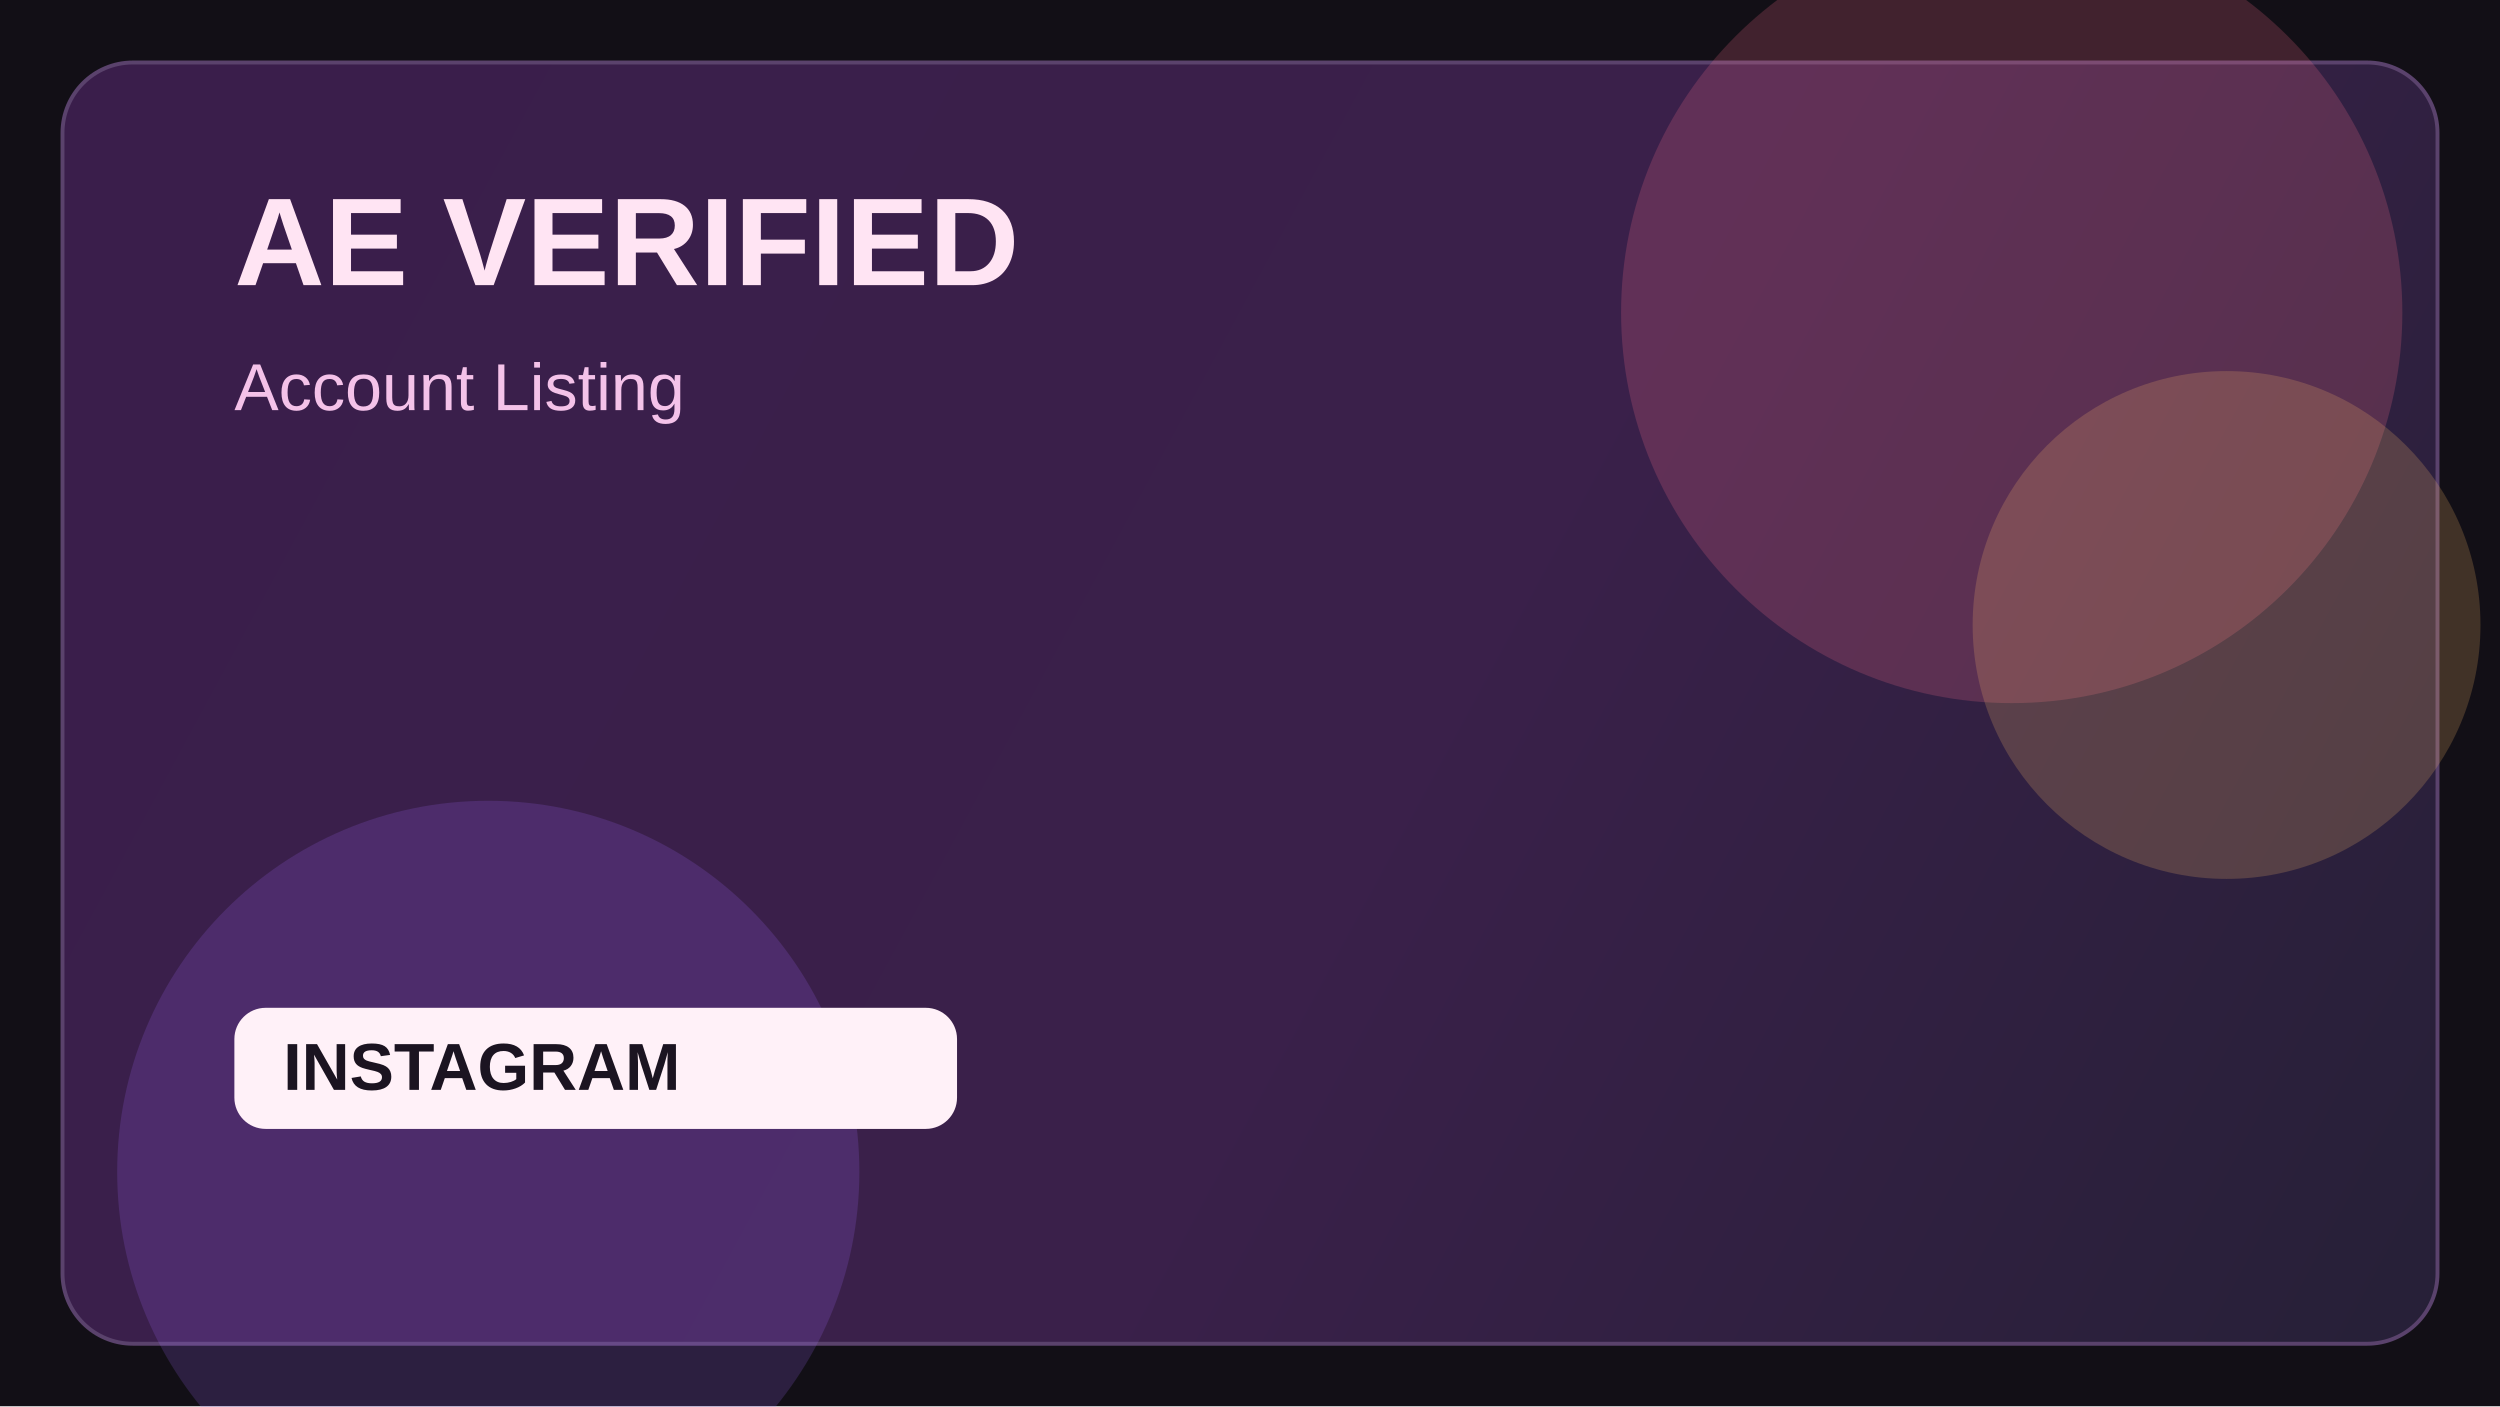
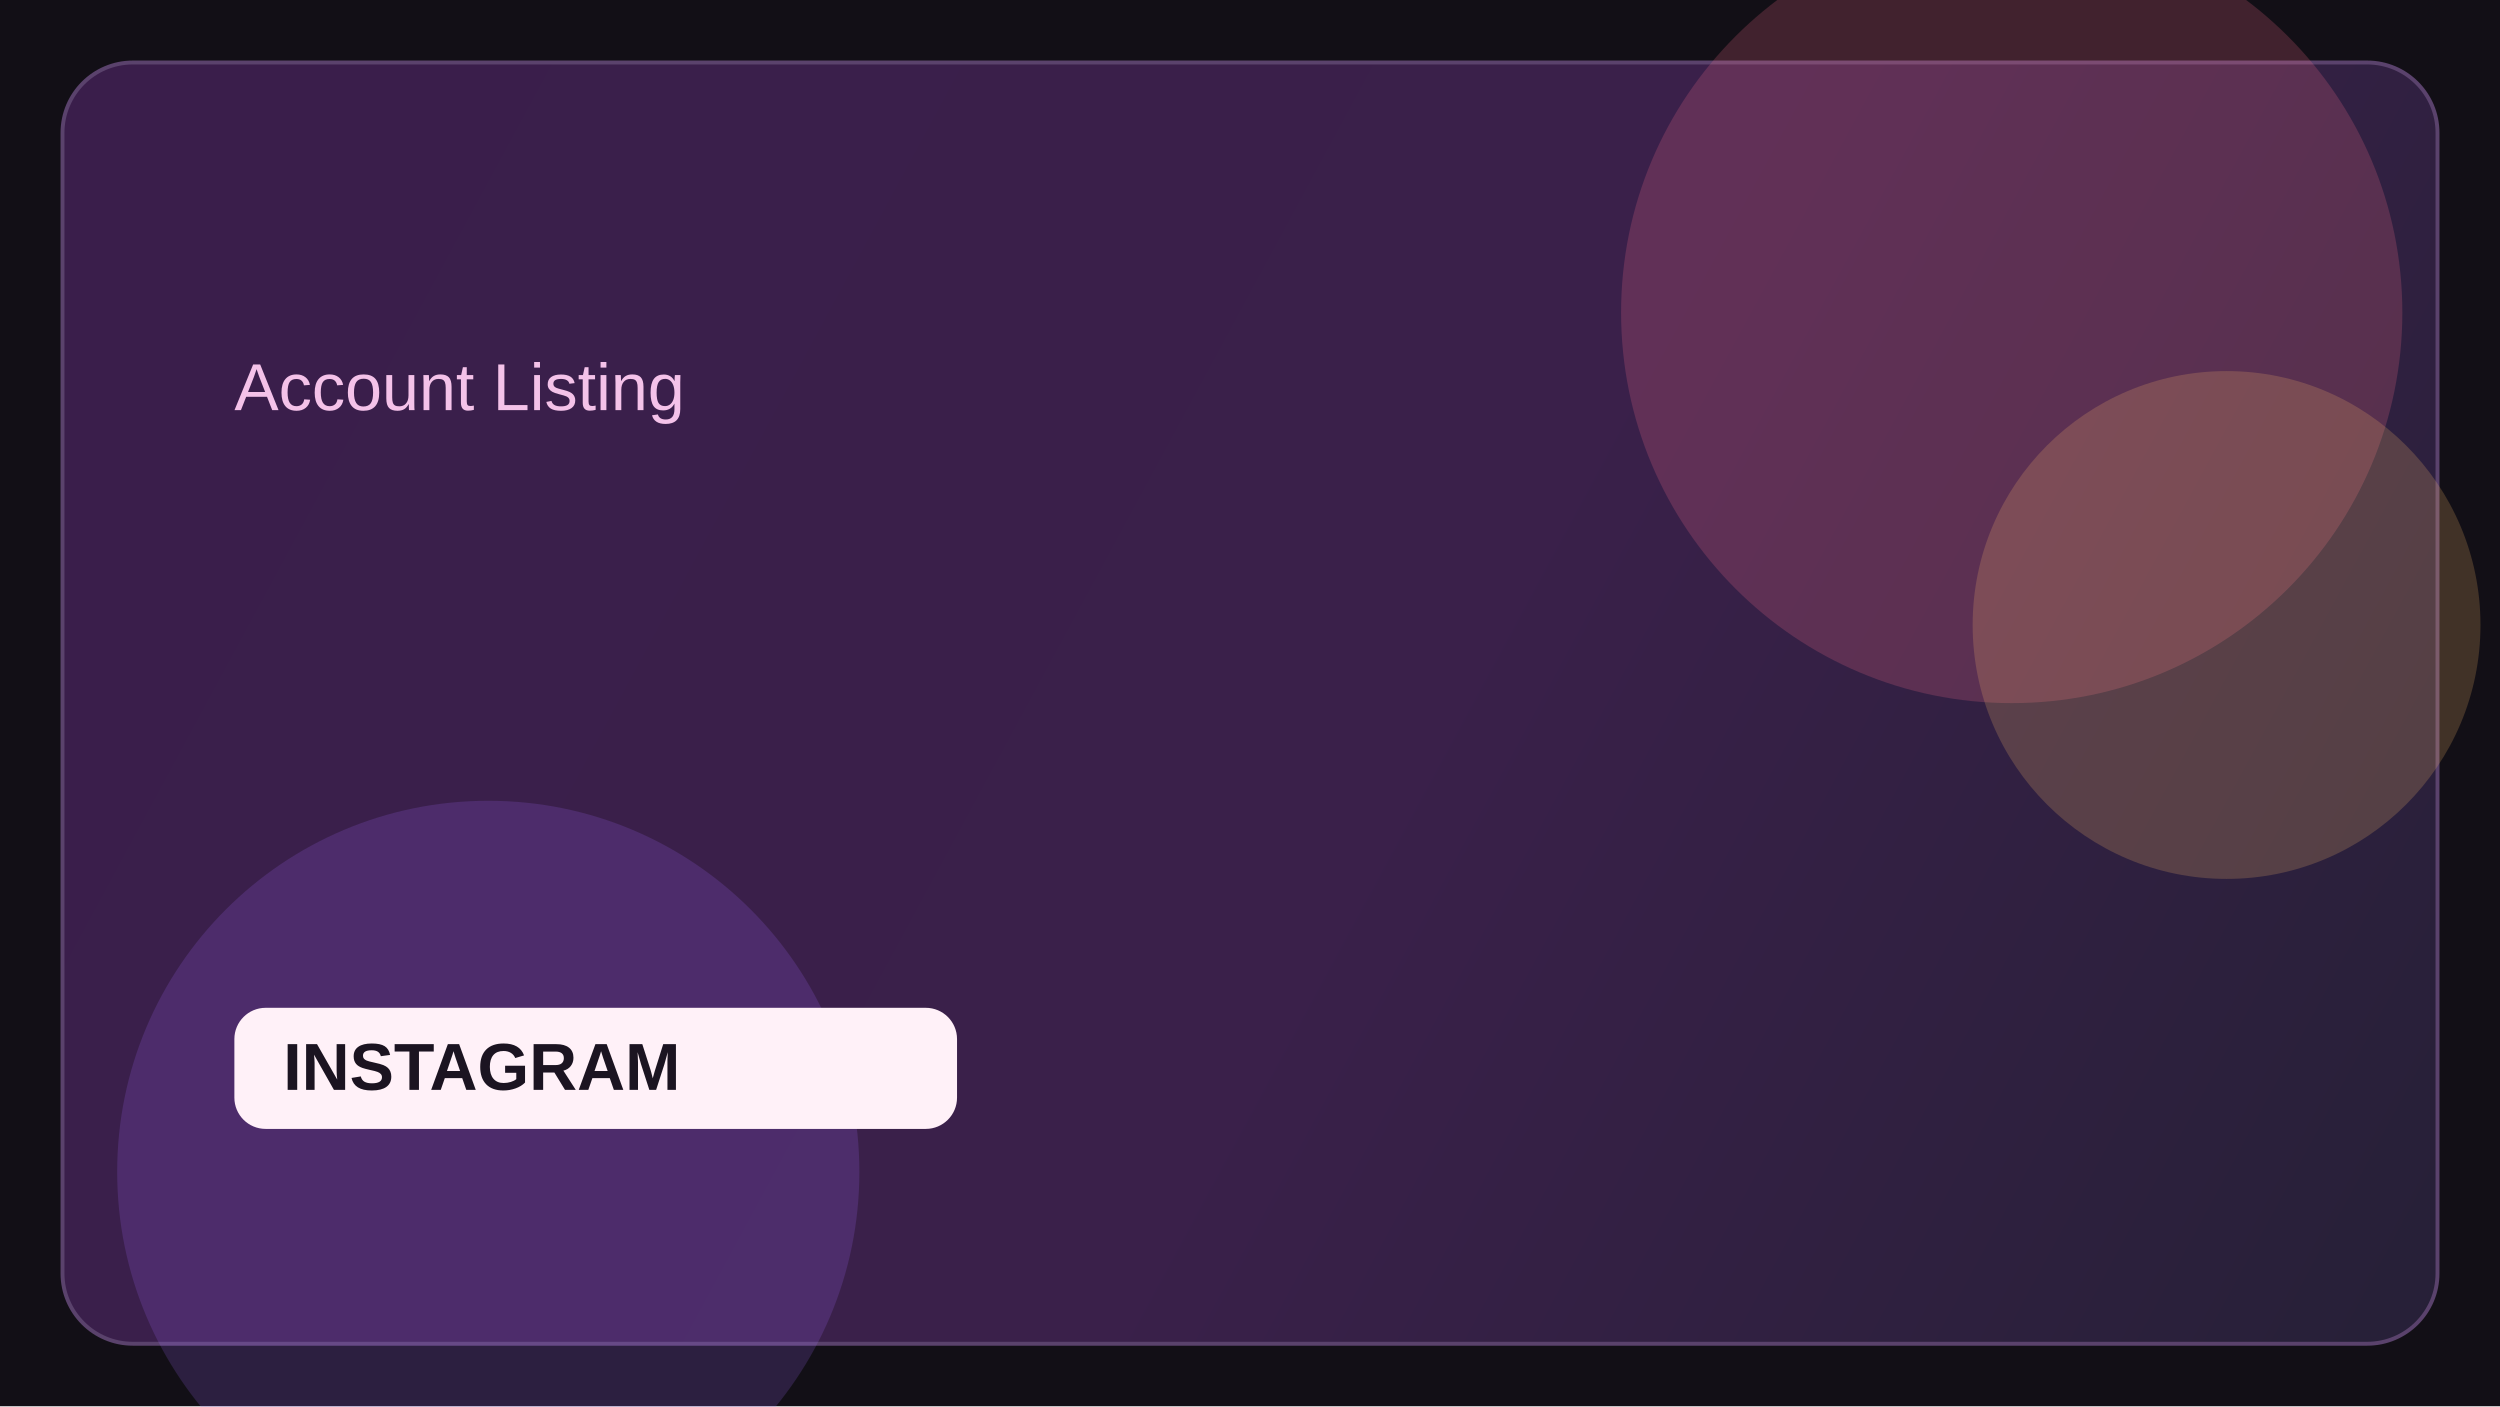
<svg xmlns="http://www.w3.org/2000/svg" width="1280" height="720" viewBox="0 0 1280 720" fill="none">
  <rect width="1280" height="720" fill="#120F16" />
  <rect x="32" y="32" width="1216" height="656" rx="36" fill="url(#a)" stroke="#5A426C" stroke-width="2" />
  <circle cx="1030" cy="160" r="200" fill="#FF6E8D" fill-opacity="0.2" />
  <circle cx="1140" cy="320" r="130" fill="#FFC26A" fill-opacity="0.2" />
  <circle cx="250" cy="600" r="190" fill="#A56CFF" fill-opacity="0.18" />
  <rect x="120" y="516" width="370" height="62" rx="16" fill="#FFF1F8" />
  <text x="145" y="558" fill="#1B1421" font-size="34" font-family="Segoe UI, Arial, sans-serif" font-weight="700">INSTAGRAM</text>
-   <text x="120" y="146" fill="#FFE4F3" font-size="64" font-family="Segoe UI, Arial, sans-serif" font-weight="700">AE VERIFIED</text>
  <text x="120" y="210" fill="#F4C2E9" font-size="34" font-family="Segoe UI, Arial, sans-serif">Account Listing</text>
  <defs>
    <linearGradient id="a" x1="64" y1="48" x2="1248" y2="688" gradientUnits="userSpaceOnUse">
      <stop stop-color="#3A1E4B" />
      <stop offset="0.55" stop-color="#3A204A" />
      <stop offset="1" stop-color="#262037" />
    </linearGradient>
  </defs>
</svg>
